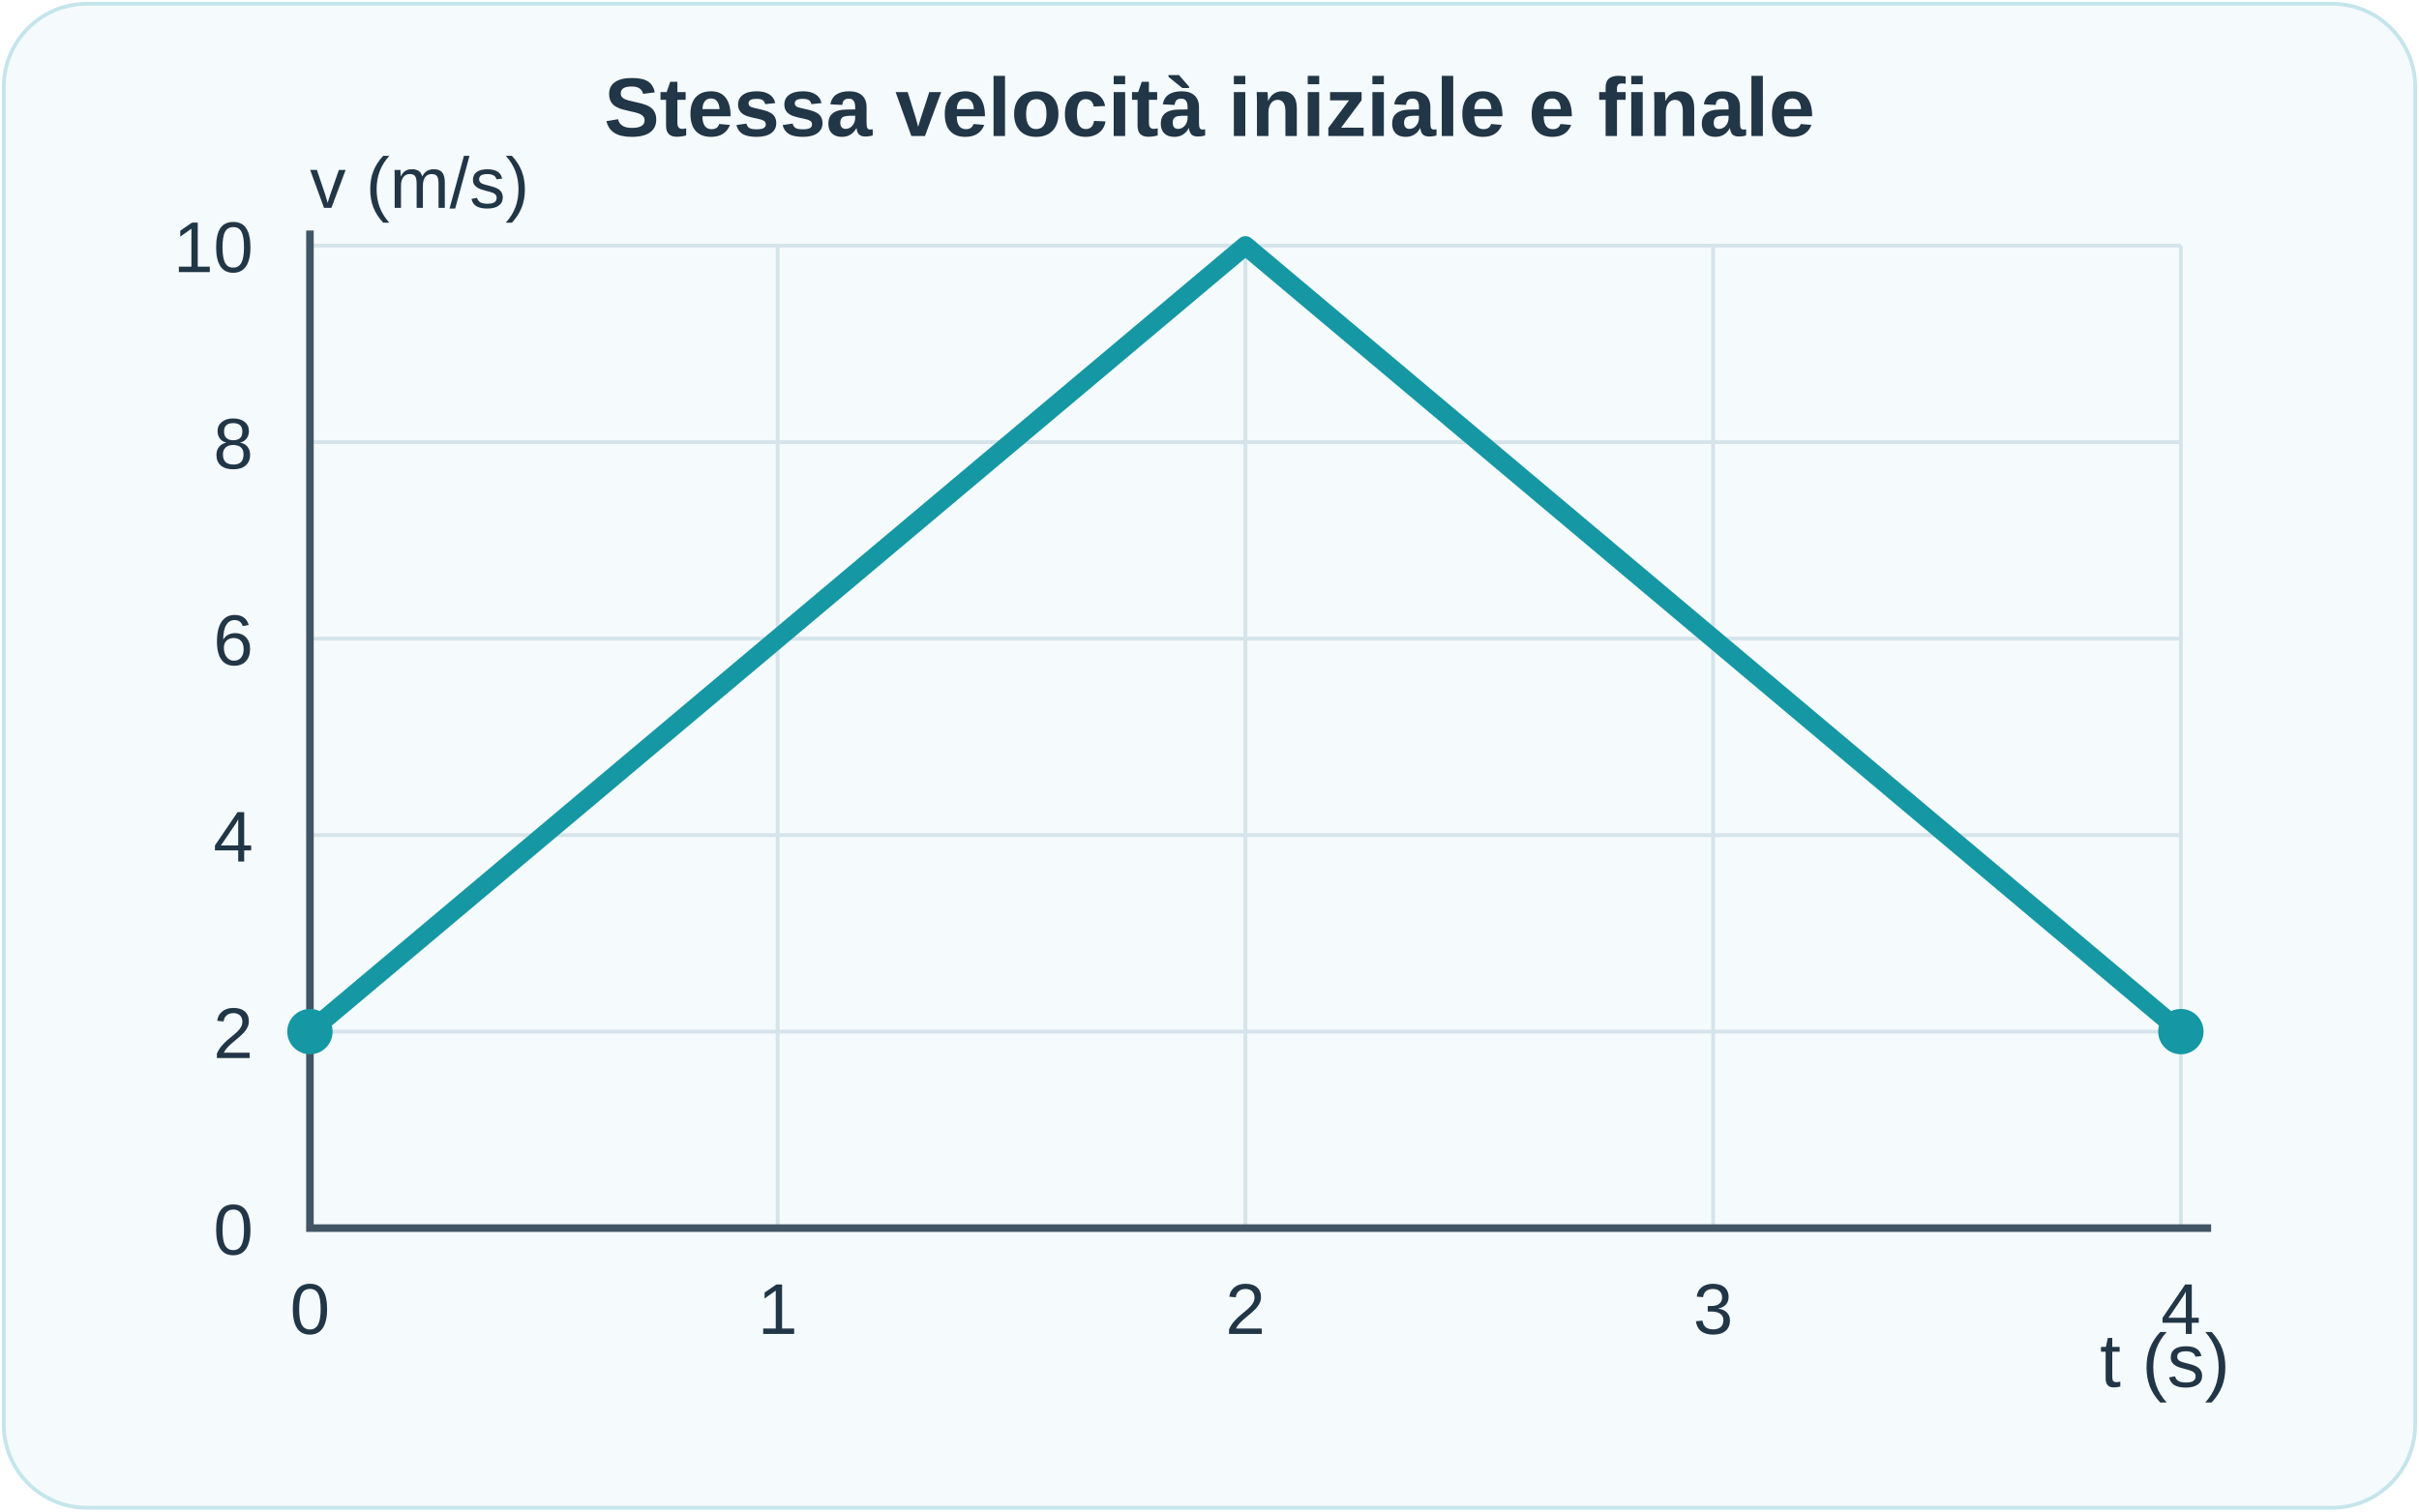
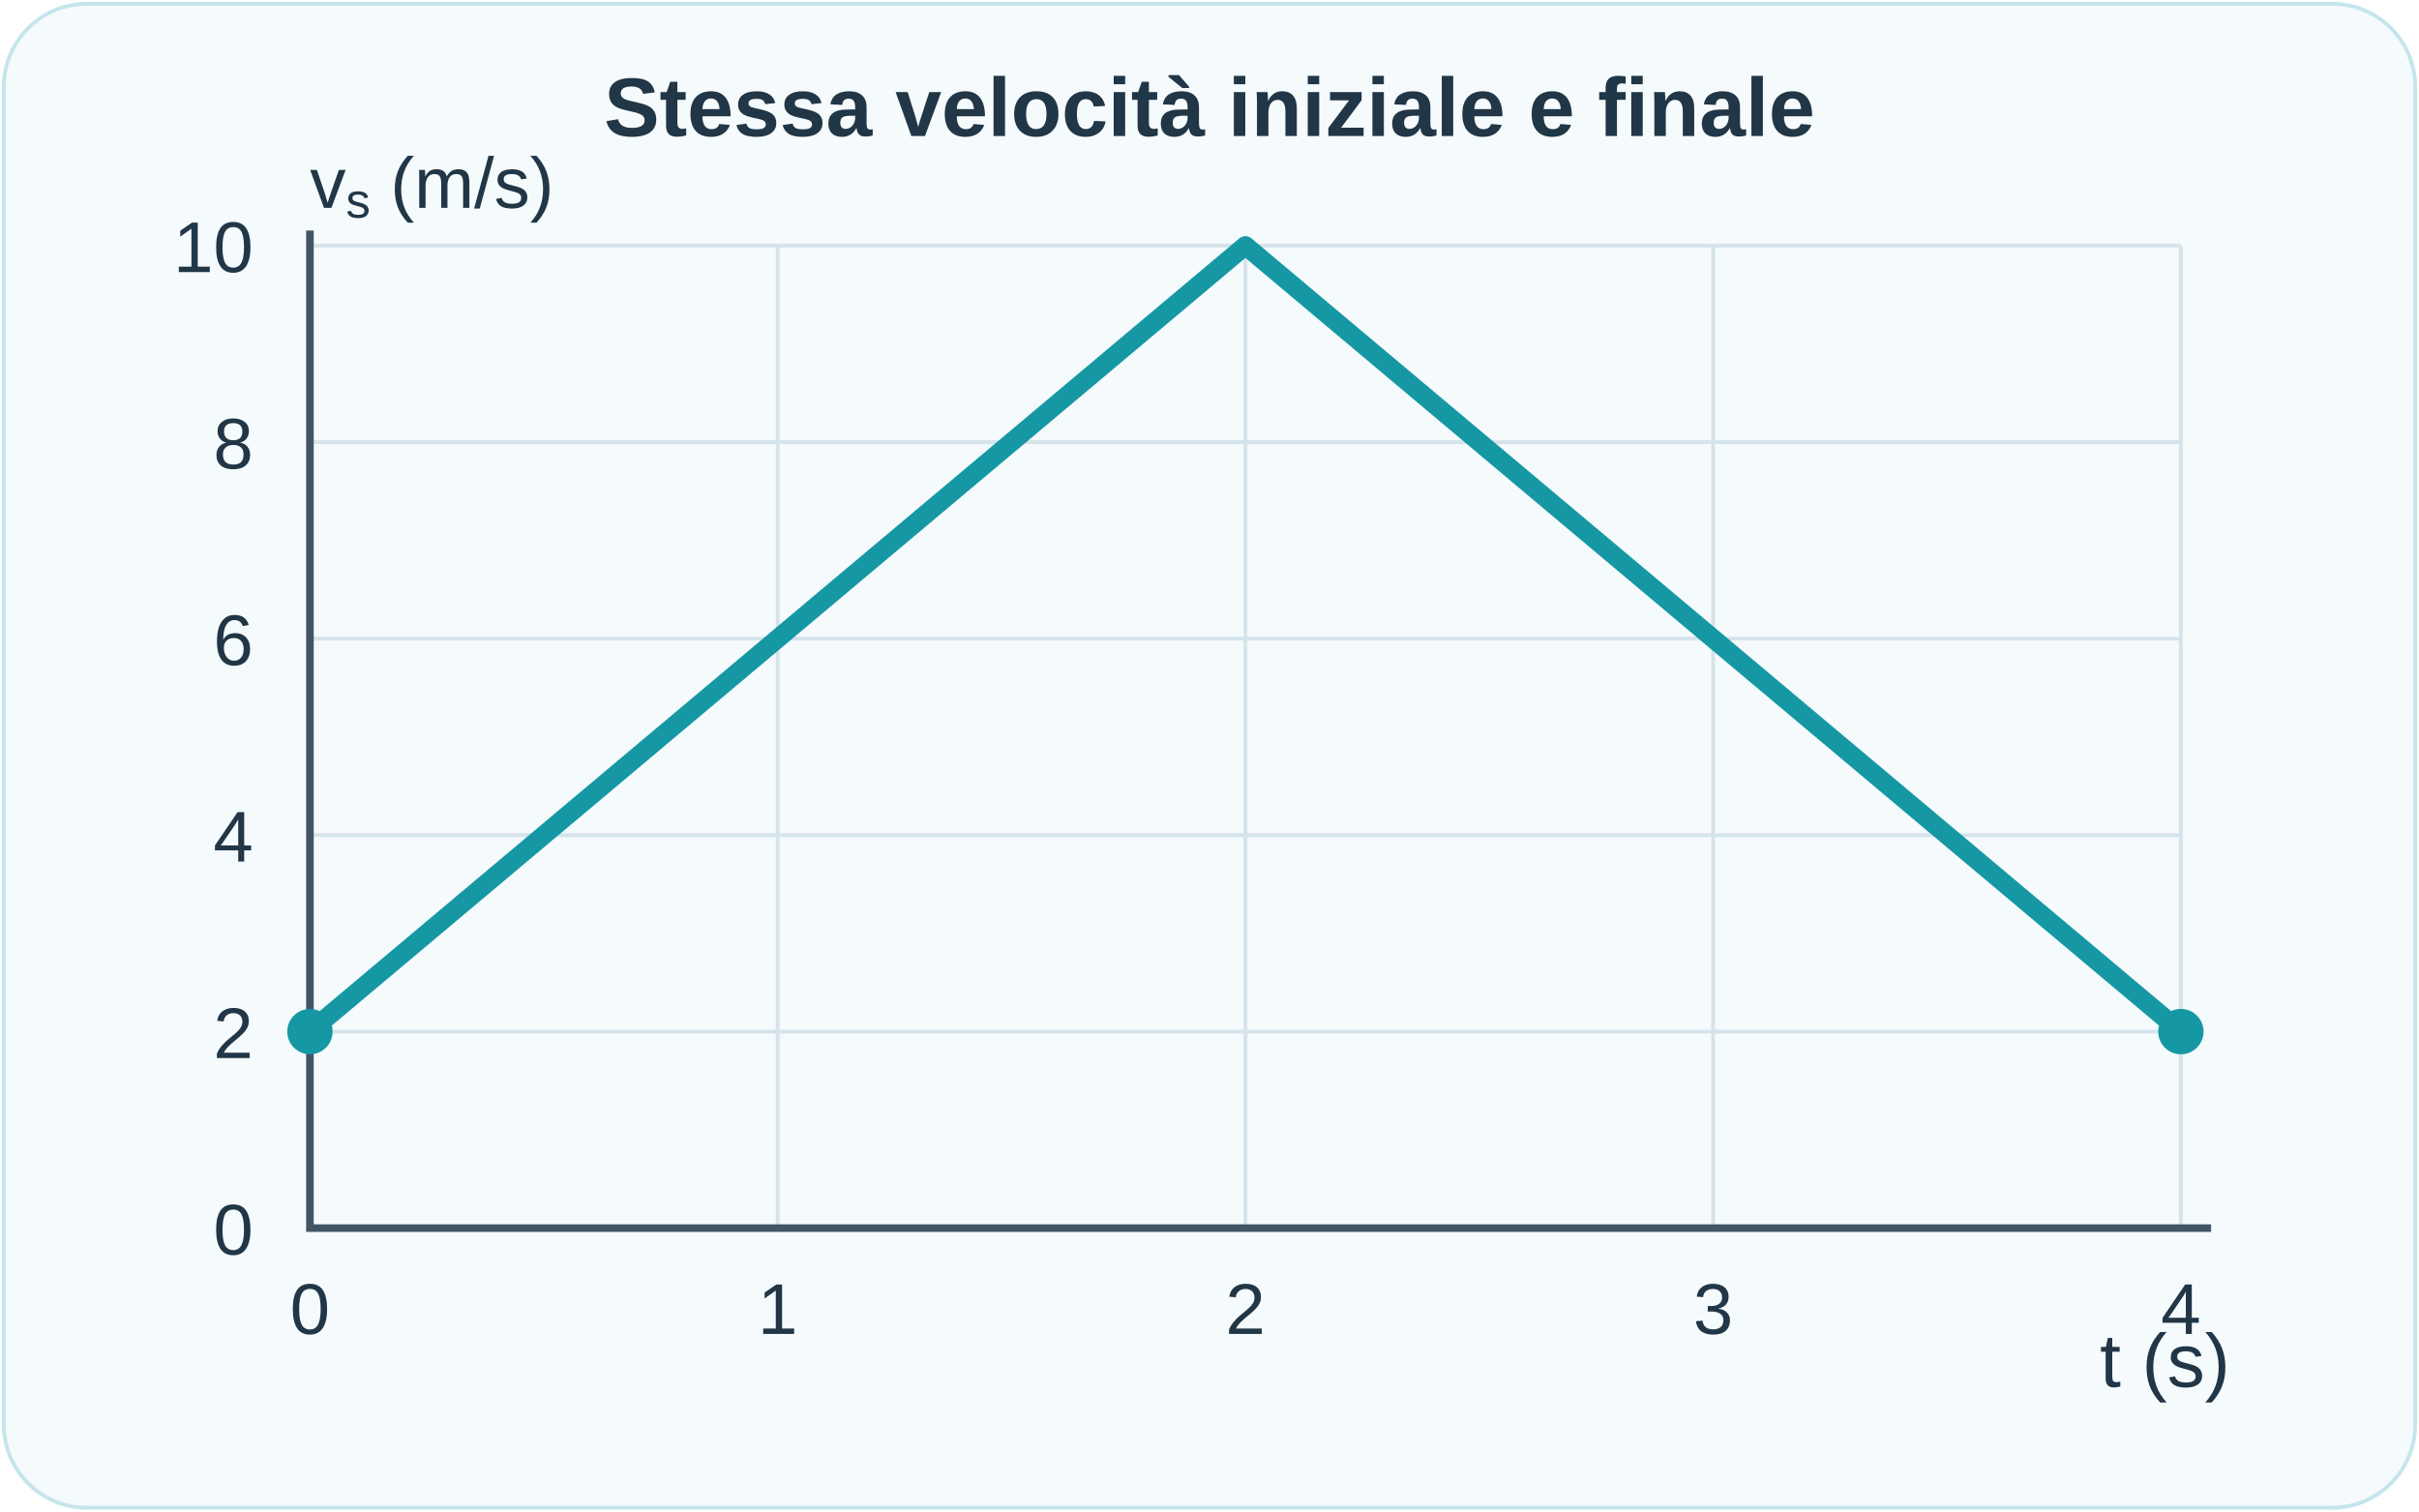
<svg xmlns="http://www.w3.org/2000/svg" viewBox="0 0 640 400" role="img" aria-labelledby="title desc">
  <rect x="1" y="1" width="638" height="398" rx="22" fill="#f5fafc" stroke="#c4e5eb" />
  <g font-family="Arial,sans-serif" fill="#213646">
    <text x="320" y="36" text-anchor="middle" font-size="22" font-weight="700">Stessa velocità iniziale e finale</text>
    <path d="M82 325.0H577" stroke="#d5e4eb" />
    <text x="67" y="332.0" text-anchor="end" font-size="19">0</text>
    <path d="M82 273.0H577" stroke="#d5e4eb" />
    <text x="67" y="280.0" text-anchor="end" font-size="19">2</text>
    <path d="M82 221.0H577" stroke="#d5e4eb" />
    <text x="67" y="228.0" text-anchor="end" font-size="19">4</text>
    <path d="M82 169.0H577" stroke="#d5e4eb" />
    <text x="67" y="176.0" text-anchor="end" font-size="19">6</text>
    <path d="M82 117.0H577" stroke="#d5e4eb" />
    <text x="67" y="124.0" text-anchor="end" font-size="19">8</text>
    <path d="M82 65.0H577" stroke="#d5e4eb" />
    <text x="67" y="72.0" text-anchor="end" font-size="19">10</text>
    <path d="M82.0 65V325" stroke="#d5e4eb" />
    <text x="82.0" y="353" text-anchor="middle" font-size="19">0</text>
    <path d="M205.75 65V325" stroke="#d5e4eb" />
    <text x="205.75" y="353" text-anchor="middle" font-size="19">1</text>
    <path d="M329.5 65V325" stroke="#d5e4eb" />
    <text x="329.5" y="353" text-anchor="middle" font-size="19">2</text>
    <path d="M453.25 65V325" stroke="#d5e4eb" />
    <text x="453.25" y="353" text-anchor="middle" font-size="19">3</text>
    <path d="M577.0 65V325" stroke="#d5e4eb" />
    <text x="577.0" y="353" text-anchor="middle" font-size="19">4</text>
    <path d="M82 61V325H585" fill="none" stroke="#415565" stroke-width="2" />
    <polyline points="82.00,273.00 329.50,65.00 577.00,273.00" fill="none" stroke="#1598a4" stroke-width="5" stroke-linejoin="round" />
    <circle cx="82.0" cy="273.0" r="6" fill="#1598a4" />
    <circle cx="577.0" cy="273.0" r="6" fill="#1598a4" />
-     <text x="82" y="55" font-size="19">v (m/s)</text>
+     <text x="82" y="55" font-size="19">v<tspan baseline-shift="sub" font-size="13">s</tspan> (m/s)</text>
    <text x="590" y="367" text-anchor="end" font-size="20">t (s)</text>
  </g>
</svg>
